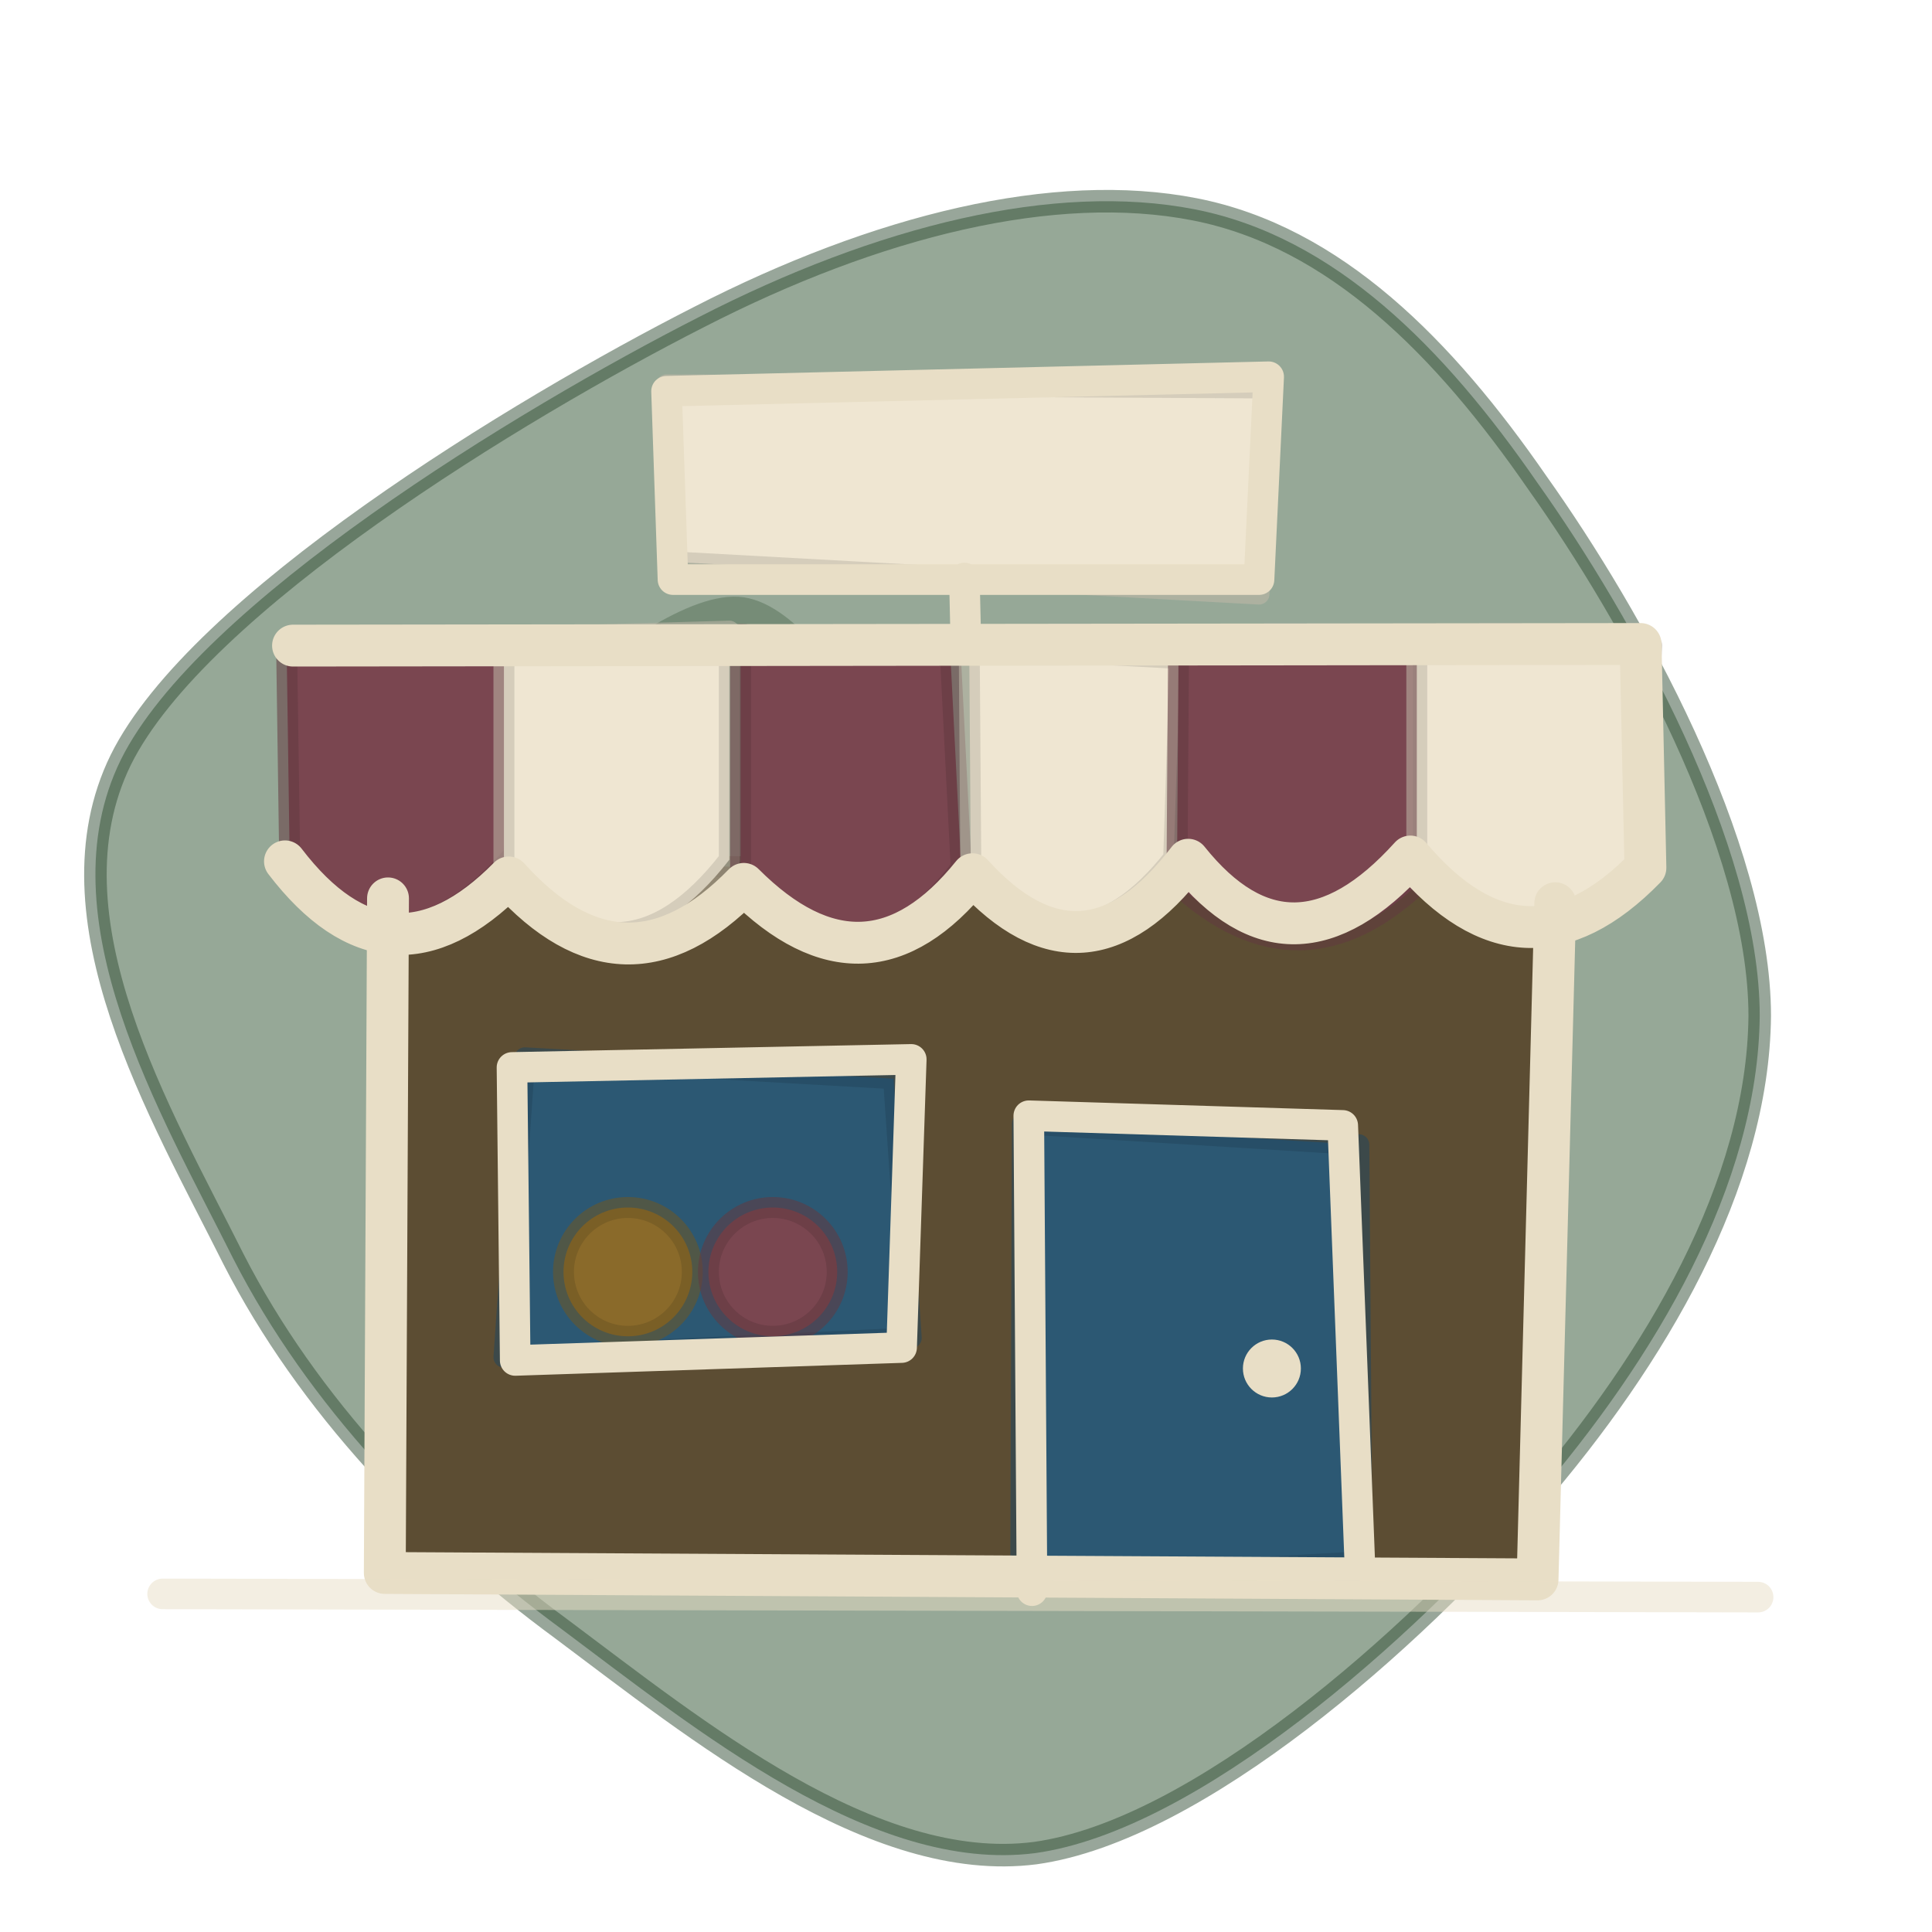
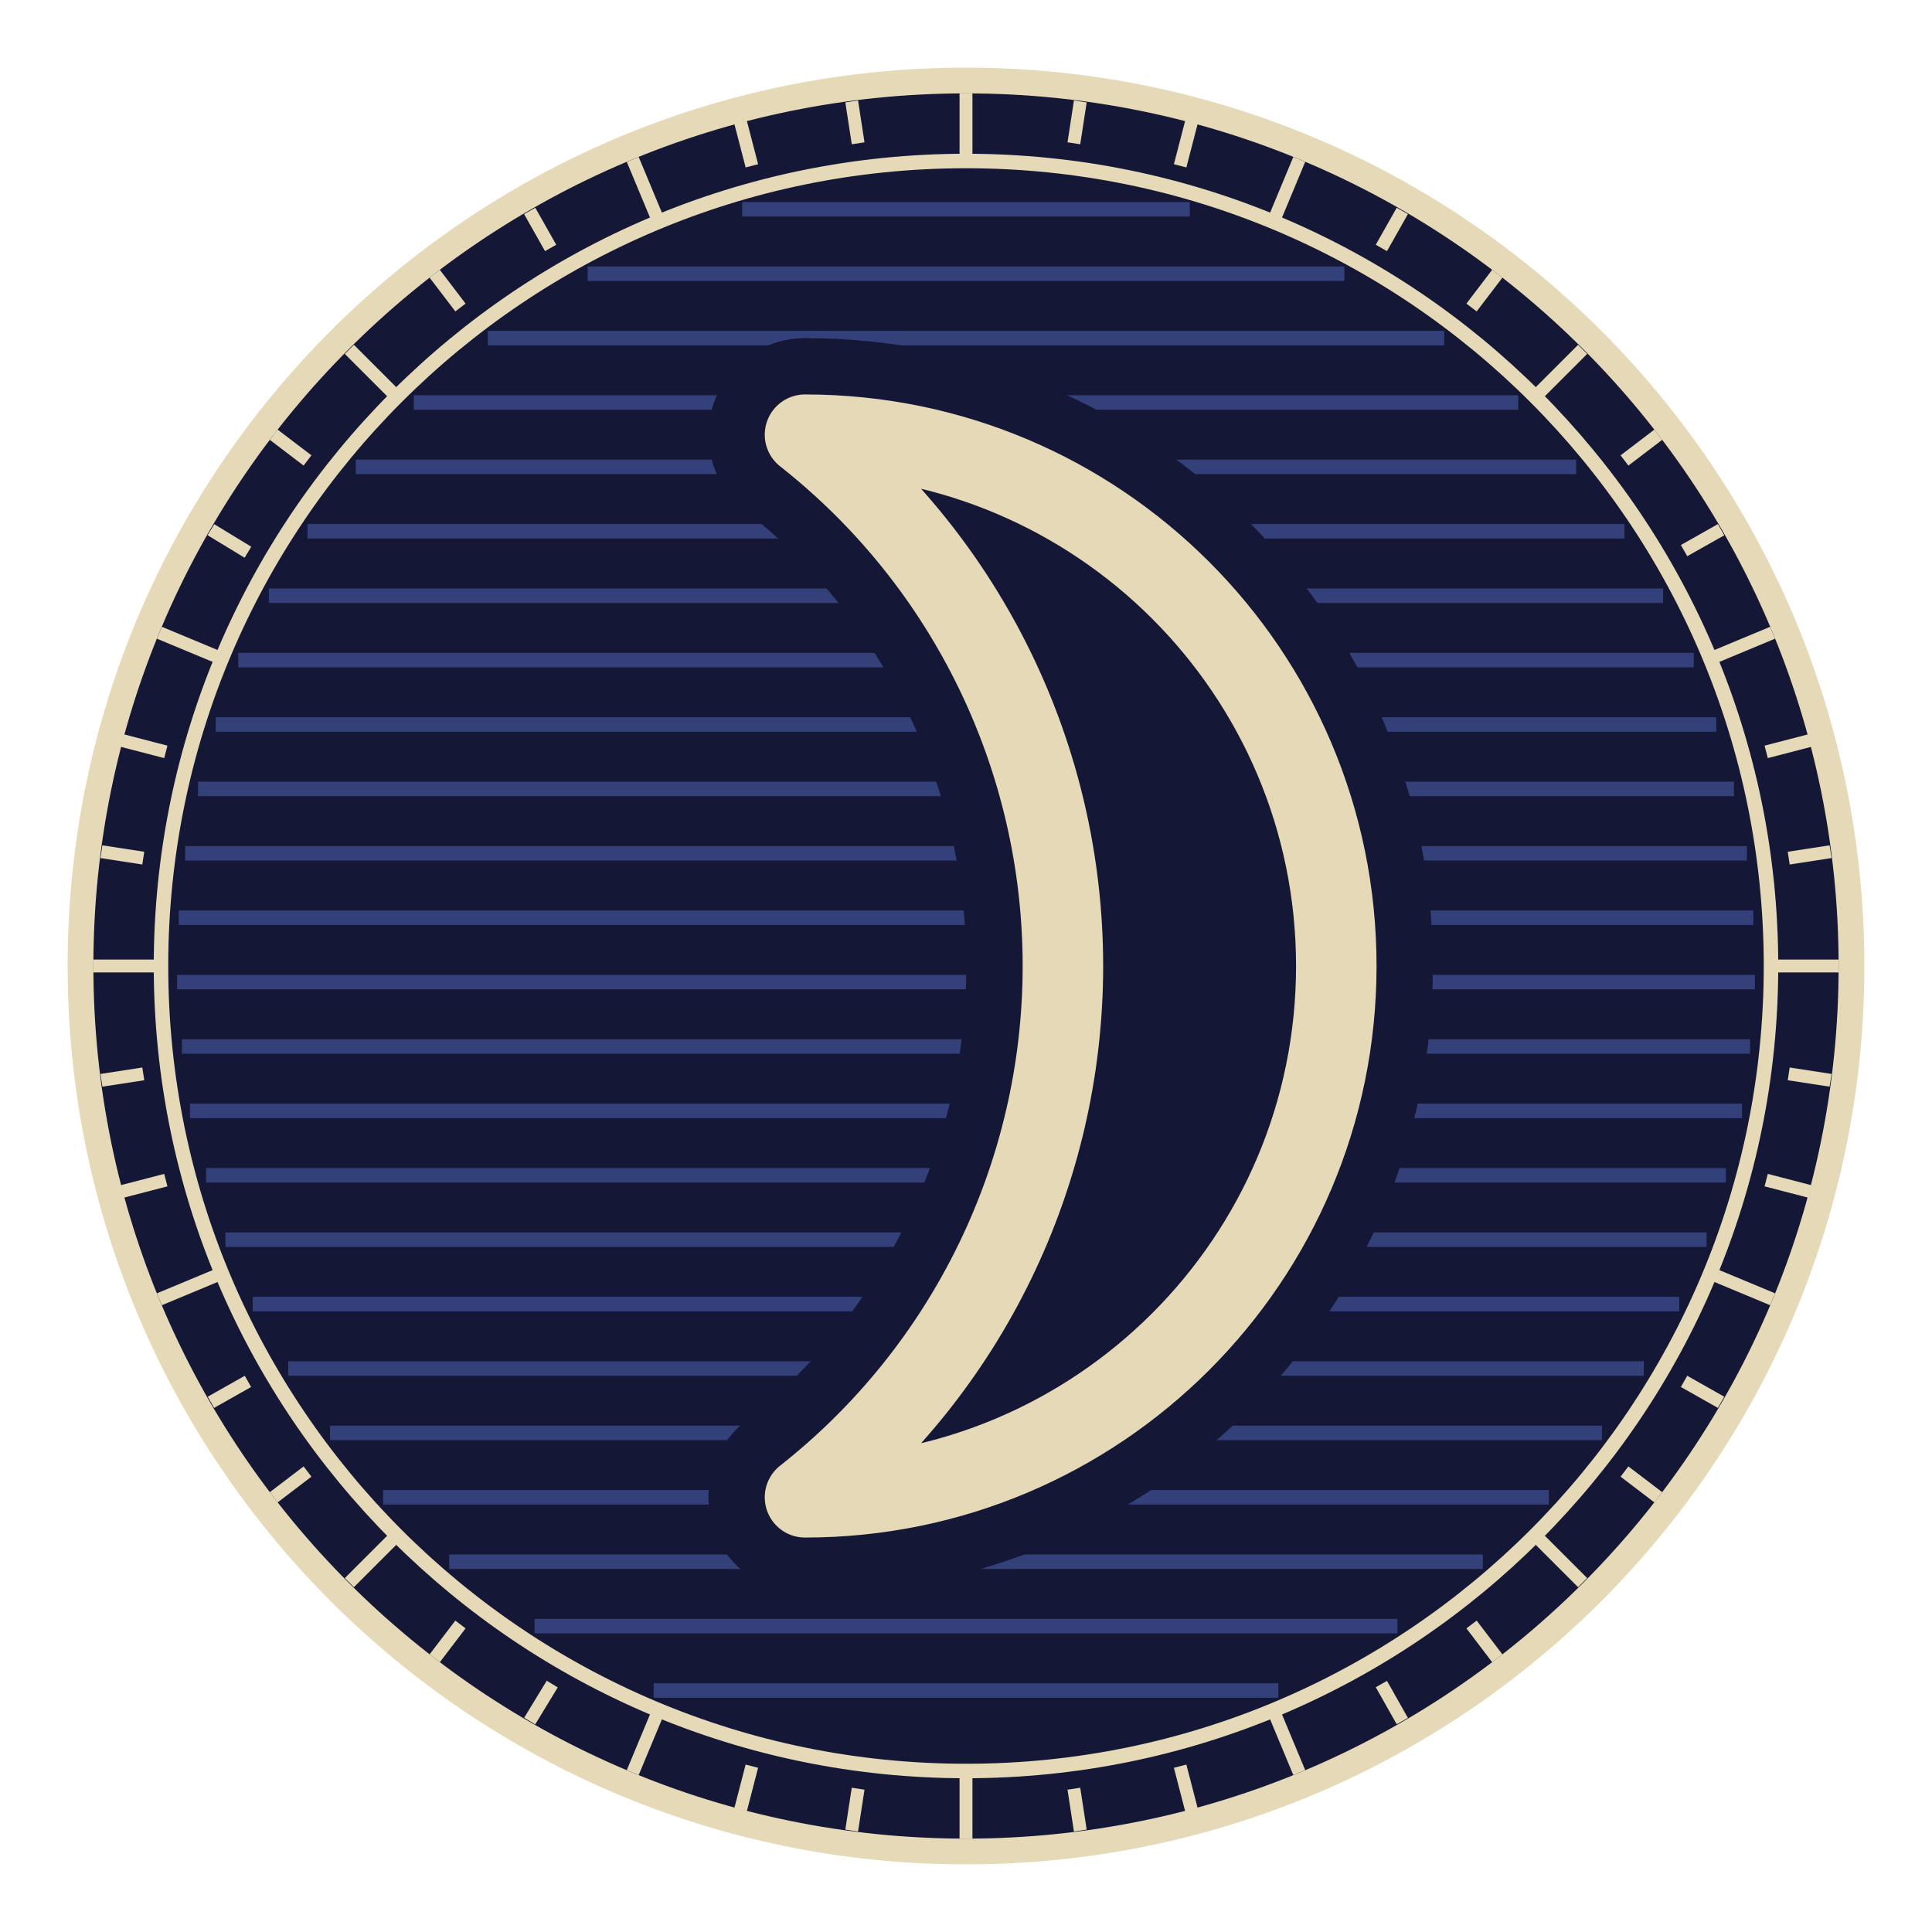
<svg xmlns="http://www.w3.org/2000/svg" width="120" height="120" viewBox="0 0 120 120">
-   <path d="M109.3 63.1 C109.2 73.6 102.8 84.4 95.3 93.1 C87.8 101.8 74.4 113.7 64.3 115.1 C54.2 116.4 43.2 107.4 34.9 101.2 C26.6 95.1 19.1 87.2 14.5 78.2 C10.0 69.2 2.7 57.0 7.5 47.2 C12.3 37.5 32.2 25.4 43.4 19.7 C54.5 14.0 65.5 11.3 74.2 13.0 C82.9 14.7 89.7 21.6 95.5 30.0 C101.4 38.3 109.3 52.5 109.3 63.1Z" fill="#3F6142" opacity="0.55" />
-   <path d="M59.7 57.4 C59.7 60.5 58.0 62.6 55.5 64.7 C53.0 66.9 48.1 69.3 44.6 70.2 C41.2 71.1 37.4 71.8 34.8 70.1 C32.1 68.4 29.6 63.3 28.6 60.1 C27.6 56.8 27.8 53.4 28.8 50.5 C29.8 47.7 31.8 45.2 34.7 43.0 C37.6 40.8 42.8 36.6 46.2 37.1 C49.6 37.6 52.8 42.7 55.1 46.1 C57.3 49.5 59.6 54.3 59.7 57.4Z" fill="#3A593D" opacity="0.35" />
-   <path d="M59.7 54.1 C60.6 57.3 61.4 60.9 59.1 63.9 C56.8 66.9 49.3 71.6 45.9 72.1 C42.5 72.5 41.0 68.5 38.9 66.6 C36.7 64.8 34.7 63.4 33.1 60.9 C31.5 58.5 28.9 55.0 29.3 51.7 C29.8 48.5 32.8 42.9 35.9 41.2 C39.0 39.5 45.0 41.0 48.0 41.6 C51.1 42.2 52.2 43.0 54.2 45.1 C56.1 47.2 58.9 51.0 59.7 54.1Z" fill="#79907B" opacity="0.35" />
-   <path d="M109.3 63.1 C109.2 73.6 102.8 84.4 95.3 93.1 C87.8 101.8 74.4 113.7 64.3 115.1 C54.2 116.4 43.2 107.4 34.9 101.2 C26.6 95.1 19.1 87.2 14.5 78.2 C10.0 69.2 2.7 57.0 7.5 47.2 C12.3 37.5 32.2 25.4 43.4 19.7 C54.5 14.0 65.5 11.3 74.2 13.0 C82.9 14.7 89.7 21.6 95.5 30.0 C101.4 38.3 109.3 52.5 109.3 63.1Z" fill="none" stroke="#324E35" stroke-width="1.4" opacity="0.5" />
-   <path d="M24.7 53.8L96 53.9L96 97.7L23.4 97.3Z" fill="#5C4D33" />
-   <path d="M24.7 53.8L96 53.9L96 97.7L23.4 97.3Z" fill="none" stroke="#4A3E29" stroke-width="1.3" stroke-linecap="round" stroke-linejoin="round" opacity="0.55" />
-   <path d="M17.8 40L32.9 40.5L31.9 53.1Q24.7 61.4 18 53.9Z" fill="#7A4650" />
-   <path d="M17.8 40L32.9 40.5L31.9 53.1Q24.7 61.4 18 53.9Z" fill="none" stroke="#623840" stroke-width="1.3" stroke-linecap="round" stroke-linejoin="round" opacity="0.55" />
-   <path d="M31.3 39.6L45.3 39.2L45.3 53.4Q38.4 62.3 31.3 53.7Z" fill="#EFE6D2" />
-   <path d="M31.3 39.6L45.3 39.2L45.3 53.4Q38.4 62.3 31.3 53.7Z" fill="none" stroke="#BFB8A8" stroke-width="1.3" stroke-linecap="round" stroke-linejoin="round" opacity="0.55" />
-   <path d="M46 39.4L59 40.1L59.7 53.9Q53.2 62.4 46 54.8Z" fill="#7A4650" />
-   <path d="M46 39.4L59 40.1L59.7 53.9Q53.2 62.4 46 54.8Z" fill="none" stroke="#623840" stroke-width="1.3" stroke-linecap="round" stroke-linejoin="round" opacity="0.55" />
-   <path d="M60.2 40.2L73.3 40.9L72.9 53.3Q66.6 61.3 60.3 53.9Z" fill="#EFE6D2" />
-   <path d="M60.2 40.2L73.3 40.9L72.9 53.3Q66.6 61.3 60.3 53.9Z" fill="none" stroke="#BFB8A8" stroke-width="1.3" stroke-linecap="round" stroke-linejoin="round" opacity="0.55" />
-   <path d="M73.2 40.5L88.4 40.4L88.4 54.6Q80.8 62 73.1 54.9Z" fill="#7A4650" />
-   <path d="M73.2 40.5L88.4 40.4L88.4 54.6Q80.8 62 73.1 54.9Z" fill="none" stroke="#623840" stroke-width="1.3" stroke-linecap="round" stroke-linejoin="round" opacity="0.55" />
-   <path d="M88 40.2L102.6 40.1L101.6 53.6Q94.4 61.4 88 52.9Z" fill="#EFE6D2" />
-   <path d="M88 40.2L102.6 40.1L101.6 53.6Q94.4 61.4 88 52.9Z" fill="none" stroke="#BFB8A8" stroke-width="1.3" stroke-linecap="round" stroke-linejoin="round" opacity="0.55" />
-   <path d="M63.5 69.8L84.4 71.1L84.6 97L63.4 98.2Z" fill="#2C5873" />
-   <path d="M63.5 69.8L84.4 71.1L84.6 97L63.4 98.2Z" fill="none" stroke="#23465C" stroke-width="1.3" stroke-linecap="round" stroke-linejoin="round" opacity="0.55" />
-   <path d="M32.6 65.7L55.5 67L56.6 83.1L31.3 84.3Z" fill="#2C5873" />
-   <path d="M32.6 65.7L55.5 67L56.6 83.1L31.3 84.3Z" fill="none" stroke="#23465C" stroke-width="1.3" stroke-linecap="round" stroke-linejoin="round" opacity="0.55" />
-   <circle cx="39" cy="79" r="4" fill="#8A6A2A" />
-   <circle cx="39" cy="79" r="4" fill="none" stroke="#6E5522" stroke-width="1.3" stroke-linecap="round" stroke-linejoin="round" opacity="0.55" />
-   <circle cx="48" cy="79" r="4" fill="#7A4650" />
-   <circle cx="48" cy="79" r="4" fill="none" stroke="#623840" stroke-width="1.3" stroke-linecap="round" stroke-linejoin="round" opacity="0.55" />
-   <path d="M41.4 23.9L79 24.1L78.2 36.9L41.8 34.9Z" fill="#EFE6D2" />
-   <path d="M41.4 23.9L79 24.1L78.2 36.9L41.8 34.9Z" fill="none" stroke="#BFB8A8" stroke-width="1.3" stroke-linecap="round" stroke-linejoin="round" opacity="0.55" />
-   <path d="M24.1 55.8L23.9 97.7L95.5 98.1L96.6 56.1" fill="none" stroke="#E8DEC6" stroke-width="2.6" stroke-linecap="round" stroke-linejoin="round" />
-   <path d="M18.2 40.1L101.9 40L102.2 53.9Q94.7 61.6 87.6 53.2Q80.2 61.4 73.8 53.4Q67.3 61.9 60.4 54.3Q53.8 62.5 46.2 54.9Q38.8 62.5 31.6 54.5Q24.2 62 17.7 53.5" fill="none" stroke="#E8DEC6" stroke-width="2.6" stroke-linecap="round" stroke-linejoin="round" />
-   <path d="M64.1 98.8L63.9 69.3L83.4 69.9L84.5 98.1M31.8 66.3L56.6 65.8L56 83.7L32 84.5ZM41.4 24.3L78.8 23.4L78.2 36L41.8 36ZM59.9 35.9L60 40.3" fill="none" stroke="#E8DEC6" stroke-width="1.9" stroke-linecap="round" stroke-linejoin="round" />
-   <circle cx="79" cy="85" r="1.8" fill="#E8DEC6" />
-   <path d="M10.1 99L109.2 99.2" fill="none" stroke="#E8DEC6" stroke-width="1.9" stroke-linecap="round" stroke-linejoin="round" opacity="0.5" />
+   <circle cx="60" cy="60" r="55" fill="#141836" stroke="#E6D9B8" stroke-width="1.6" />
+   <path d="M46.1 13.0H73.9M36.5 17.0H83.5M30.3 21.0H89.7M25.7 25.0H94.3M22.1 29.0H97.9M19.1 33.0H100.9M16.7 37.0H103.3M14.8 41.0H105.2M13.4 45.0H106.6M12.3 49.0H107.7M11.5 53.0H108.5M11.1 57.0H108.9M11.0 61.0H109.0M11.3 65.0H108.7M11.8 69.0H108.2M12.8 73.0H107.2M14.0 77.0H106.0M15.7 81.0H104.3M17.9 85.0H102.1M20.5 89.0H99.5M23.8 93.0H96.2M27.9 97.0H92.1M33.2 101.0H86.8M40.6 105.0H79.4" stroke="#34407A" stroke-width="0.9" fill="none" />
+   <circle cx="60" cy="60" r="50" fill="none" stroke="#E6D9B8" stroke-width="0.9" />
+   <path d="M110.3 60.0L114.2 60.0M111.1 66.7L113.7 67.1M109.7 73.3L112.4 74.0M106.5 79.2L110.1 80.7M104.6 85.8L106.9 87.1M100.9 91.4L103.0 93.0M95.6 95.6L98.3 98.3M91.4 100.9L93.0 103.0M85.8 104.6L87.1 106.9M79.2 106.5L80.7 110.1M73.3 109.7L74.0 112.4M66.7 111.1L67.1 113.7M60.0 110.3L60.0 114.2M53.3 111.1L52.9 113.7M46.7 109.7L46.0 112.4M40.8 106.5L39.3 110.1M34.3 104.6L32.9 106.9M28.6 100.9L27.0 103.0M24.4 95.6L21.7 98.3M19.1 91.4L17.0 93.0M15.4 85.8L13.1 87.1M13.5 79.2L9.9 80.7M10.3 73.3L7.6 74.0M8.9 66.7L6.3 67.1M9.7 60.0L5.8 60.0M8.9 53.3L6.3 52.9M10.3 46.7L7.6 46.0M13.5 40.8L9.9 39.3M15.4 34.3L13.1 32.9M19.1 28.6L17.0 27.0M24.4 24.4L21.7 21.7M28.6 19.1L27.0 17.0M34.2 15.4L32.9 13.1M40.8 13.5L39.3 9.9M46.7 10.3L46.0 7.6M53.3 8.9L52.9 6.3M60.0 9.7L60.0 5.8M66.7 8.9L67.1 6.3M73.3 10.3L74.0 7.6M79.2 13.5L80.7 9.9M85.8 15.4L87.1 13.1M91.4 19.1L93.0 17.0M95.6 24.4L98.3 21.7M100.9 28.6L103.0 27.0M104.6 34.2L106.9 32.9M106.5 40.8L110.1 39.3M109.7 46.7L112.4 46.0M111.1 53.3L113.7 52.9" stroke="#E6D9B8" stroke-width="0.8" fill="none" />
+   <g fill="none" stroke="#141836" stroke-width="12" stroke-linecap="round" stroke-linejoin="round">
+     <path d="M50 27 A33 33 0 1 1 50 93 A42 42 0 0 0 50 27 Z" />
+   </g>
+   <path d="M50 27 A33 33 0 1 1 50 93 A42 42 0 0 0 50 27 Z" fill="#141836" stroke="#E6D9B8" stroke-width="5" stroke-linejoin="round" />
</svg>
